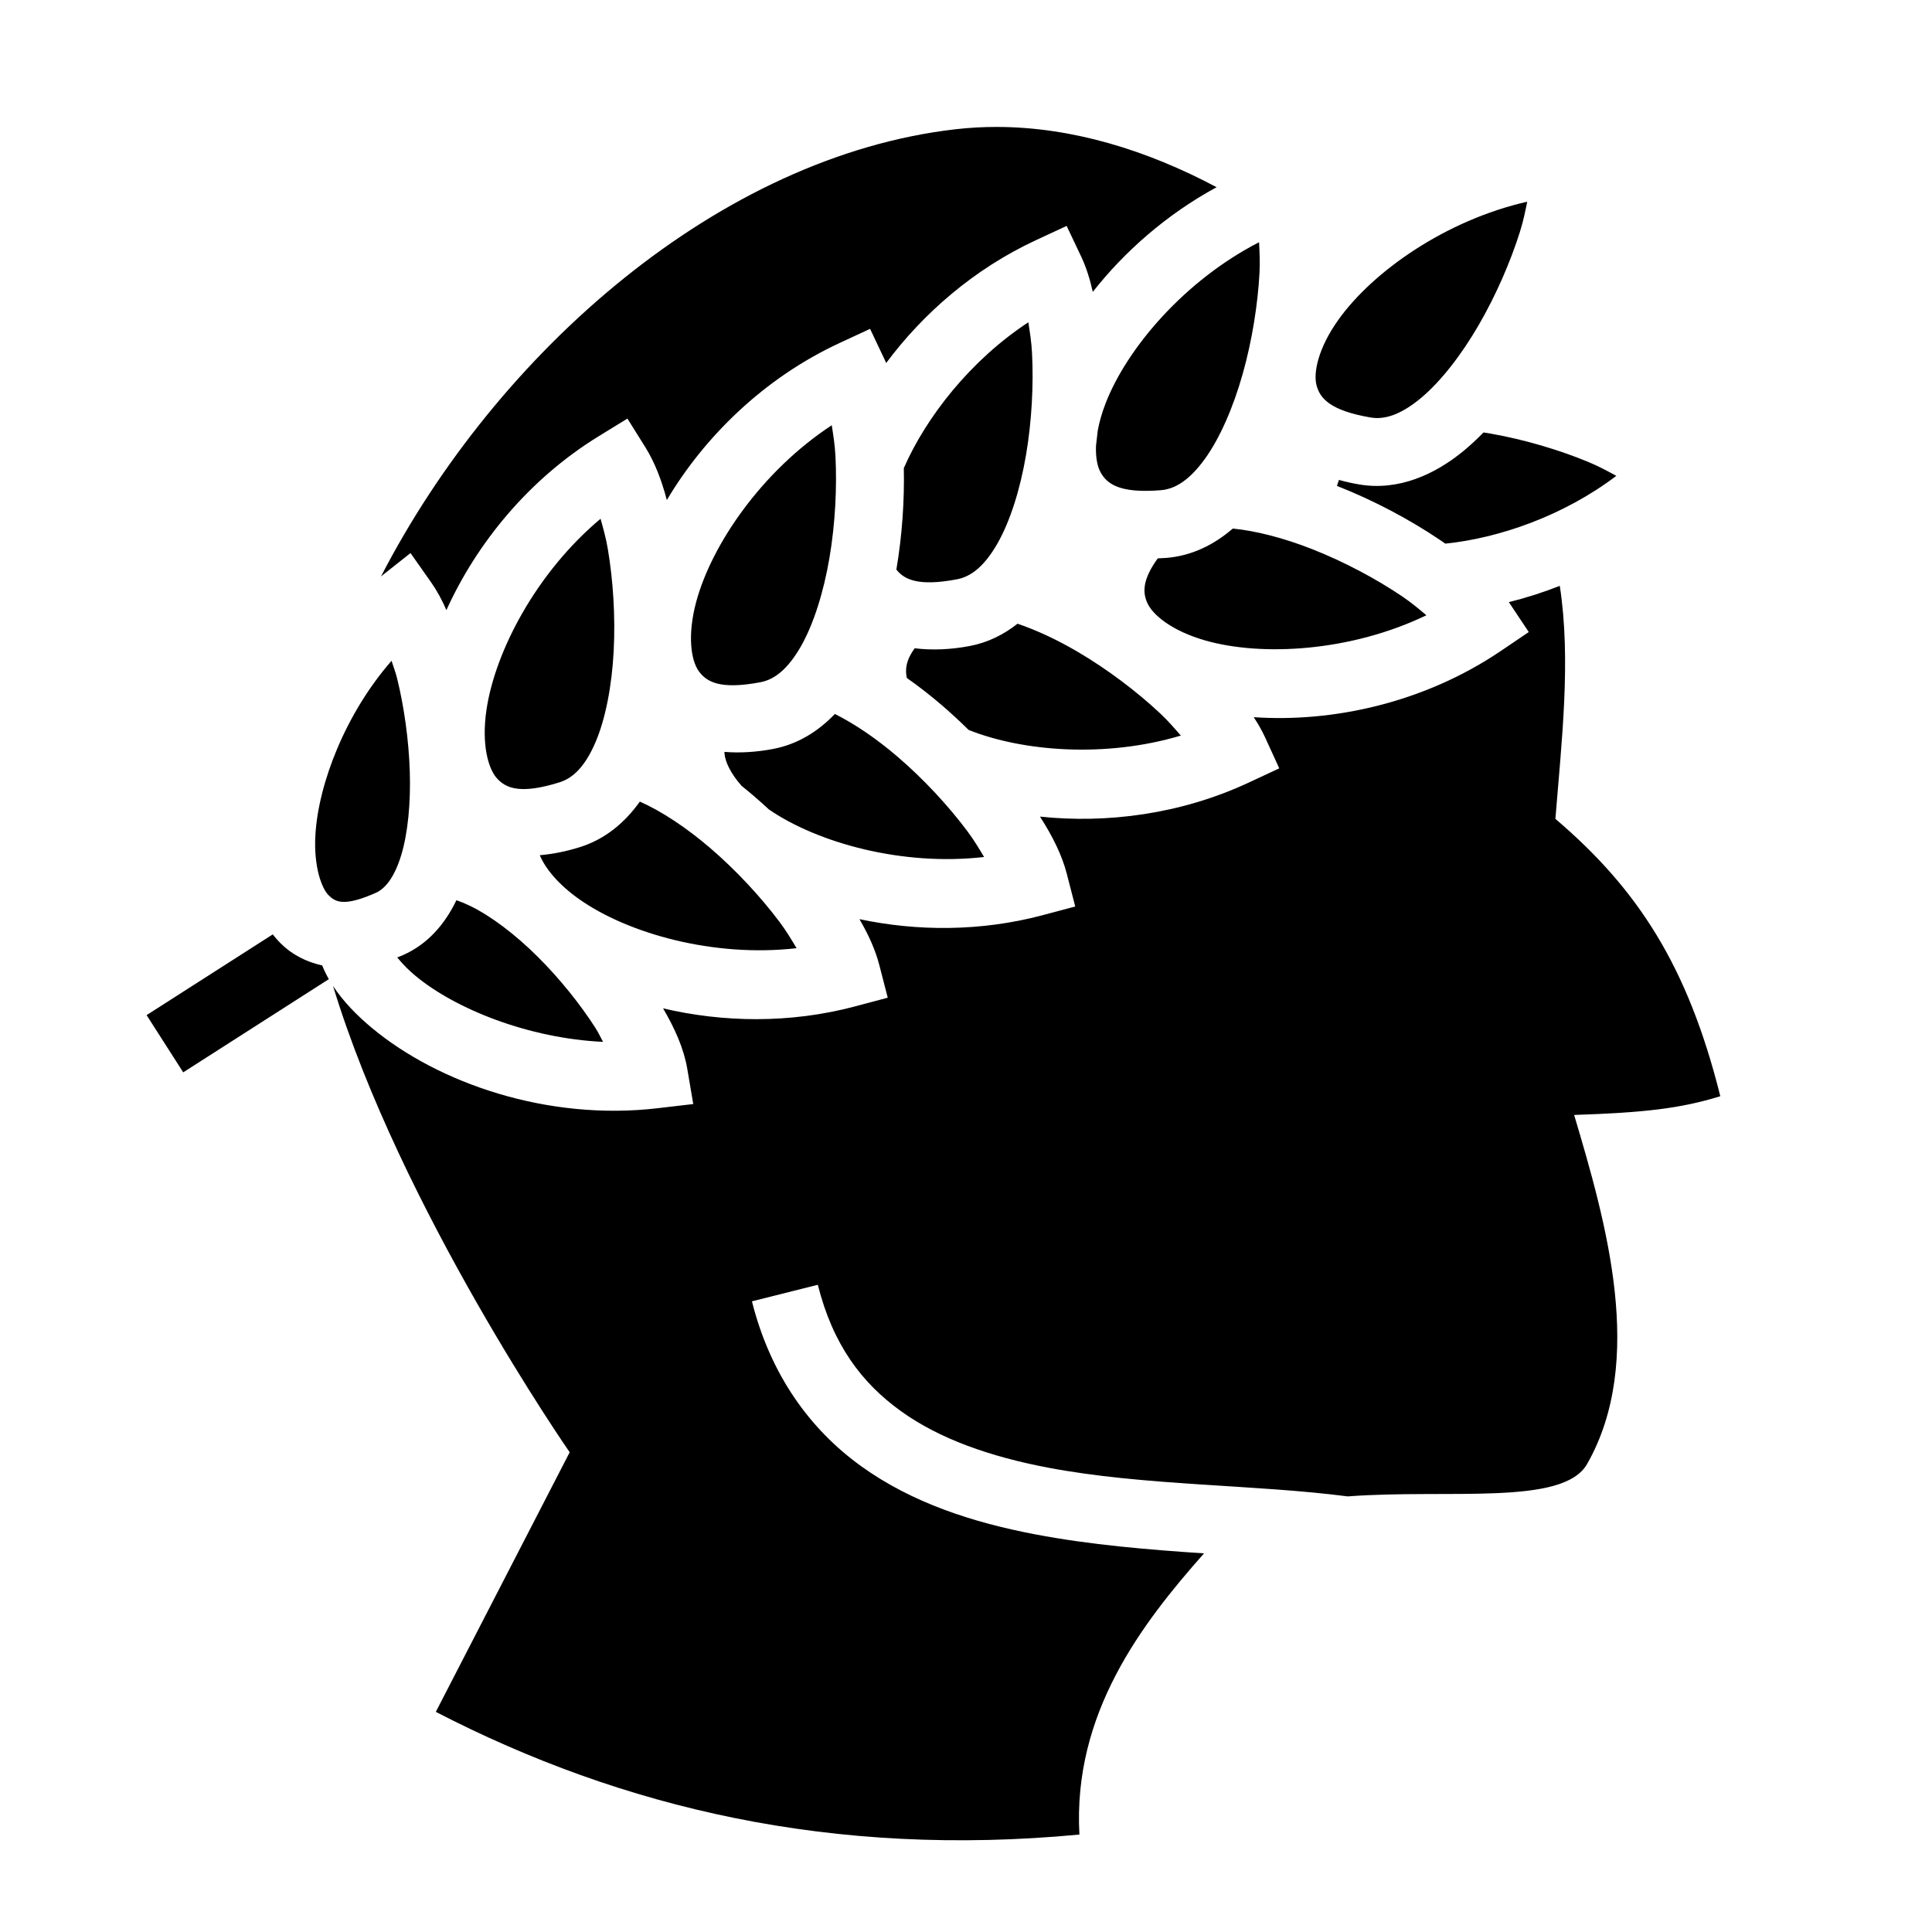
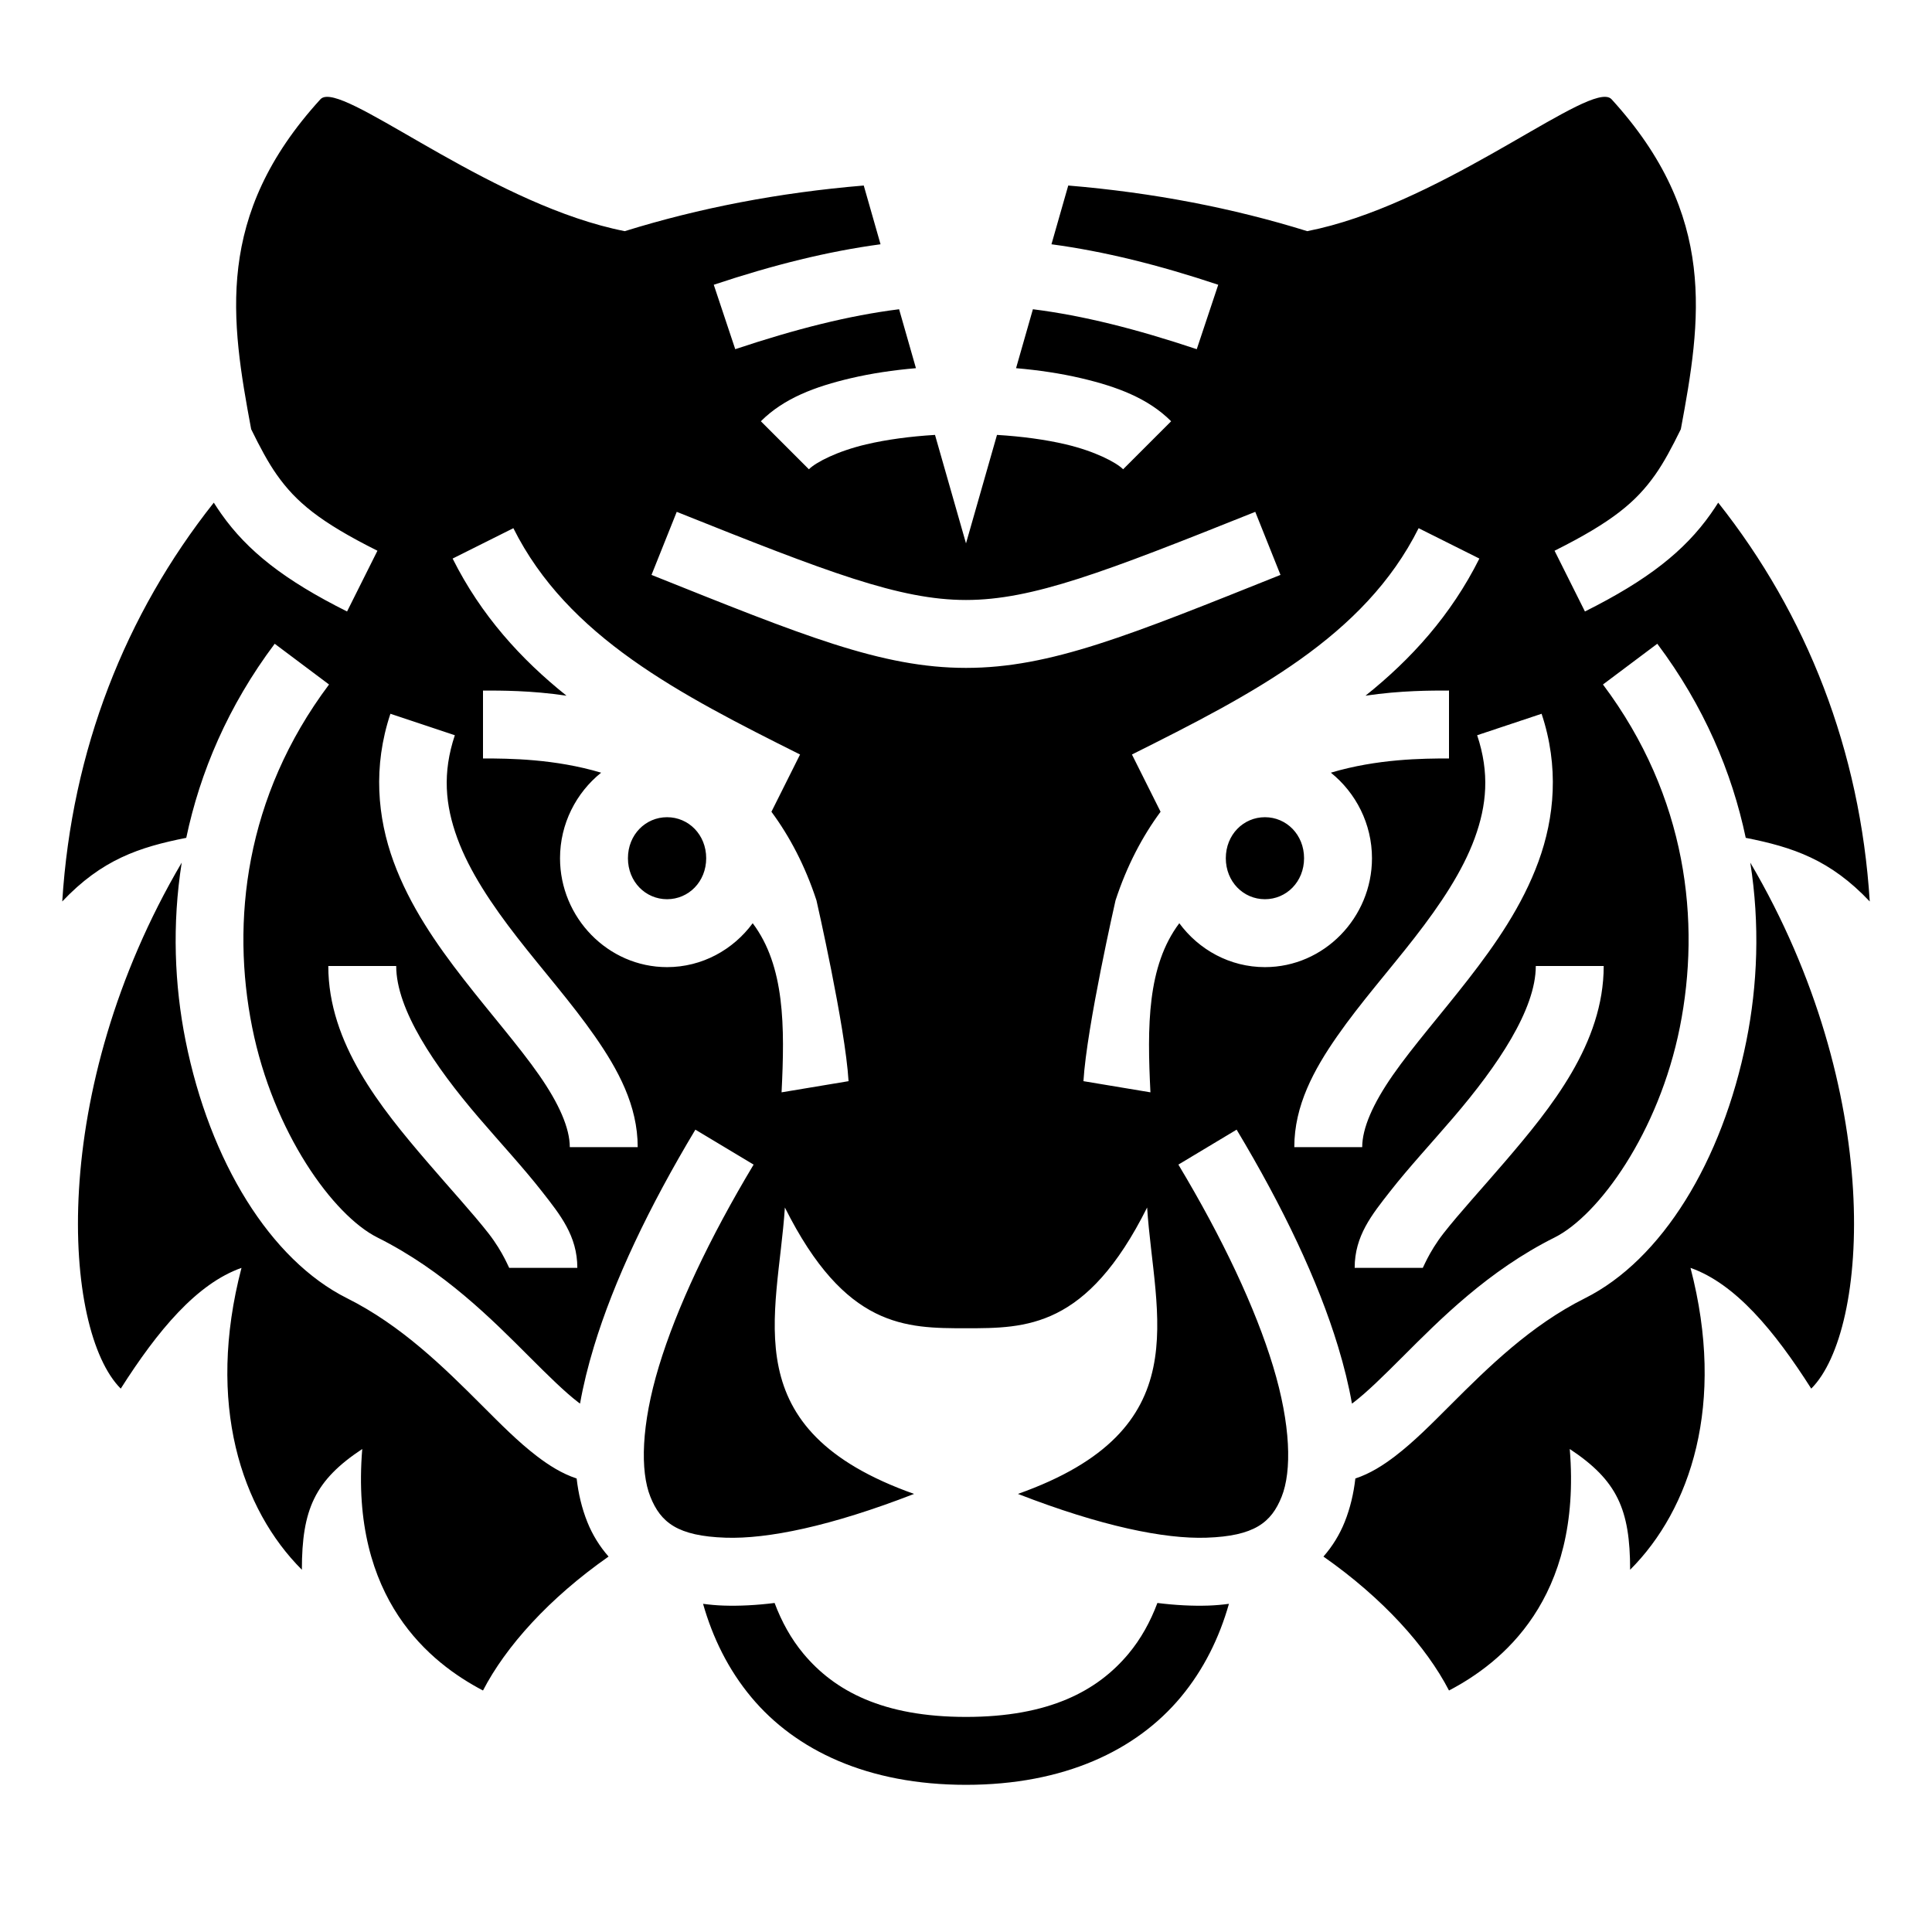
<svg xmlns="http://www.w3.org/2000/svg" viewBox="0 0 512 512">
-   <path fill="#000" d="M264.234 33.64a94.945 94.945 0 0 0-10.957.608C190.895 41.376 131.82 93.06 100.975 152.756c.118-.095.234-.193.353-.287l7.463-5.899 5.477 7.778c1.554 2.208 2.872 4.663 4.033 7.34 7.928-17.487 21.63-34.571 40.363-46.084l7.61-4.676 4.734 7.572c2.502 4.003 4.31 8.702 5.713 14.016 9.889-16.645 25.602-32.252 45.758-41.608l8.101-3.76 3.822 8.073c.153.323.298.652.442.982 9.782-13.132 23.275-24.935 39.728-32.572l8.102-3.762 3.822 8.072c1.356 2.864 2.351 6.017 3.104 9.416 8.43-10.724 19.573-20.548 32.812-27.744-18.601-9.895-38.4-15.936-58.178-15.972zm140.498 19.813c-21.58 4.89-40.88 18.458-50.029 31.264-5.337 7.47-6.704 14.015-5.808 17.388.895 3.374 3.457 6.667 14.306 8.53 3.785.65 8.053-.756 13.291-5.094 5.239-4.338 10.728-11.384 15.358-19.36 4.629-7.974 8.462-16.865 10.949-24.75.915-2.9 1.414-5.45 1.933-7.978zm-71.066 10.74c-19.686 10.104-35.007 28.047-40.684 42.725-1.002 2.592-1.669 5.007-2.07 7.205-.134 1.34-.288 2.68-.46 4.022-.123 3.113.378 5.538 1.23 7.058 1.706 3.045 5.005 5.597 15.976 4.703 3.827-.312 7.612-2.734 11.608-8.238 3.995-5.505 7.56-13.695 10.06-22.57 2.5-8.876 4-18.44 4.45-26.696.164-3.037.016-5.63-.11-8.209zm-61.148 21.221c-15.32 10.048-27.077 25.116-32.995 38.63.178 8.541-.428 17.78-1.966 26.833-.003.02-.008.039-.012.059 2.075 2.643 5.784 4.535 16.084 2.58 3.772-.716 7.28-3.525 10.668-9.422 3.388-5.898 6.065-14.421 7.61-23.512 1.544-9.09 2.021-18.762 1.591-27.018-.158-3.037-.581-5.6-.98-8.15zm-52.096 27.28c-18.503 12.135-31.833 31.6-35.92 46.798-2.384 8.867-1.373 15.474.646 18.32 2.02 2.847 5.57 5.036 16.385 2.983 3.773-.716 7.28-3.527 10.668-9.424 3.389-5.897 6.065-14.419 7.61-23.51 1.544-9.09 2.021-18.761 1.591-27.017-.158-3.038-.581-5.6-.98-8.15zm172.715 1.915a64.957 64.957 0 0 1-5.164 4.795c-7.692 6.37-17.404 10.759-27.819 8.971a53.37 53.37 0 0 1-5.308-1.19c-.211.553-.393 1.083-.545 1.585 9.883 3.882 19.338 8.95 27.293 14.312.488.329.951.657 1.427.986 14.312-1.453 31.422-7.418 45.325-17.963-2.27-1.23-4.543-2.485-7.352-3.652-7.635-3.17-16.909-5.96-25.992-7.549-.624-.109-1.244-.198-1.865-.295zm-233.983 22.87c-16.968 14.203-27.946 35.087-30.238 50.658-1.337 9.083.435 15.528 2.772 18.12 2.336 2.593 6.118 4.353 16.62 1.057 3.664-1.15 6.82-4.348 9.5-10.6 2.68-6.25 4.35-15.025 4.827-24.234.477-9.208-.174-18.869-1.56-27.02-.511-2.998-1.228-5.495-1.92-7.981zm167.551 2.595c-4.894 4.226-10.774 7.219-17.586 7.774-.776.063-1.542.098-2.305.129-4.164 5.764-3.952 9.104-2.789 11.761 1.4 3.198 6.544 7.467 15.371 9.99 15.132 4.326 38.685 2.928 58.618-6.681-1.981-1.656-3.96-3.338-6.483-5.04-6.855-4.62-15.39-9.193-23.978-12.552-7.288-2.85-14.632-4.777-20.848-5.38zm86.656 15.182a106.836 106.836 0 0 1-13.511 4.318c.112.164.23.326.34.49l4.949 7.434-7.397 5.006c-20.412 13.818-44.598 18.985-65.494 17.557 1.179 1.786 2.212 3.592 3.055 5.435l3.713 8.123-8.094 3.776c-18.069 8.427-37.682 10.878-55.32 9.015 3.324 5.162 5.82 10.156 7.115 15.174l2.232 8.648-8.63 2.3c-16.504 4.394-33.356 4.273-48.56 1.052 2.399 4.105 4.226 8.128 5.268 12.166l2.233 8.648-8.631 2.3c-17.359 4.621-35.103 4.246-50.908.525 3.2 5.494 5.503 10.687 6.41 16.017l1.59 9.344-9.414 1.103c-29.326 3.442-58.181-6.708-75.637-21.18-4.087-3.387-7.717-7.113-10.414-11.218 17.989 59.19 62.717 123.576 62.717 123.576l-35.479 68.797c49.496 25.554 105.19 38.708 170.56 32.514-1.767-32.096 16.473-55.814 33.022-74.514-14.59-.975-29.987-2.226-44.846-5.064-16.51-3.155-32.54-8.341-46.003-18.032-13.464-9.69-24.033-24.105-28.956-43.7l17.458-4.387c3.99 15.88 11.622 26 22.011 33.478 10.39 7.478 23.863 12.094 38.87 14.961 25.516 4.875 54.75 4.428 79.554 7.643 26.748-2.02 57.07 2.601 63.441-8.596 15.568-27.36 5.054-63.93-3.44-92.492 18.463-.61 28.178-1.69 38.735-4.967-8.607-34.5-21.86-54.883-43.703-73.5 1.629-20.453 4.194-42.05 1.164-61.75zm-143.705 10.031c-3.632 2.872-7.843 4.998-12.672 5.914-5.147.977-10.06 1.154-14.574.598-2.391 3.278-2.569 5.739-2.08 7.879 3.149 2.201 6.213 4.6 9.176 7.135a140.092 140.092 0 0 1 7.195 6.628c14.405 5.749 36.32 7.451 56.233 1.496-1.694-1.947-3.382-3.92-5.604-5.998-6.039-5.646-13.746-11.51-21.695-16.183-5.387-3.167-10.897-5.746-15.979-7.469zm-165.892 9.828C91.6 189.035 84.35 207.673 83.58 221.33c-.47 8.343 1.653 14.076 3.498 15.916 1.846 1.84 4.091 3.065 12.469-.613 2.48-1.089 4.922-4.003 6.73-9.848 1.808-5.845 2.59-13.96 2.32-22.369-.268-8.409-1.532-17.143-3.308-24.436-.448-1.84-1.006-3.23-1.525-4.865zm117.484 14.098c-4.367 4.56-9.797 8.02-16.357 9.266-4.519.857-8.861 1.105-12.909.779.005.14.01.28.02.418.17 2.194 1.611 5.283 4.533 8.59 1.106.886 2.201 1.789 3.281 2.713a137.466 137.466 0 0 1 3.963 3.544c12.956 8.865 35.325 15.08 57.012 12.59-1.326-2.214-2.642-4.454-4.465-6.888-4.955-6.618-11.512-13.74-18.52-19.735-5.473-4.682-11.249-8.637-16.558-11.277zm-51.684 23.215c-3.888 5.477-9.097 9.938-15.865 12.062-3.643 1.144-7.216 1.857-10.646 2.15 1.39 3.355 4.753 7.65 10.494 11.69 12.87 9.058 35.571 15.474 57.555 12.95-1.327-2.215-2.642-4.455-4.465-6.89-4.956-6.617-11.515-13.74-18.522-19.734-6.165-5.274-12.72-9.645-18.55-12.228zm-48.607 26.136c-2.982 6.2-7.496 11.62-14.174 14.551-.504.222-1.01.415-1.515.615a34.936 34.936 0 0 0 4.89 4.92c10.574 8.766 29.946 16.537 49.654 17.452-.717-1.297-1.208-2.436-2.085-3.8-3.937-6.115-9.315-12.875-15.207-18.734-5.892-5.858-12.349-10.798-18.014-13.533a32.419 32.419 0 0 0-3.549-1.47zm-48.676 9.061l-33.43 21.395 9.704 15.162 38.591-24.698a30.468 30.468 0 0 1-1.767-3.634c-4.235-.94-8.022-2.876-11.012-5.858a26.53 26.53 0 0 1-2.086-2.367z" />
+   <path fill="#000" d="M425.479 25.666c.695.03 1.233.235 1.6.637 28.156 30.856 23.75 58.537 18.36 87.437-2.37 4.836-4.483 8.801-6.79 12.07-5.074 7.188-11.345 12.477-26.674 20.141l8.05 16.098c16.671-8.336 26.4-16.047 33.327-25.86a76.374 76.374 0 0 0 1.99-2.98c23.481 29.638 37.639 65.615 40.162 105.69-10.473-11.076-20.322-14.383-32.865-16.864-3.655-17.373-11.07-34.942-23.44-51.433l-14.398 10.796c22.344 29.793 25.952 62.948 20.375 90.836-5.578 27.889-21.494 49.864-33.201 55.717-17.61 8.805-30.338 21.686-40.338 31.686-5 5-9.353 9.287-12.854 11.965-.175.133-.333.24-.502.365-.852-4.857-2.097-9.886-3.67-15.076-5.313-17.534-14.622-37.068-26.894-57.522l-15.434 9.262c11.728 19.546 20.419 38.012 25.106 53.478 4.687 15.467 4.988 27.718 2.256 34.55-2.733 6.83-7.22 10.423-19.944 10.847-11.082.37-27.763-2.992-49.941-11.604C317.866 378.86 305.89 348.962 304 320c-16 32-32 32-48 32s-32 0-48-32c-1.89 28.962-13.866 58.859 34.24 75.902-22.178 8.612-38.86 11.973-49.941 11.604-12.724-.424-17.211-4.017-19.944-10.848-2.732-6.83-2.43-19.082 2.256-34.549 4.687-15.466 13.378-33.932 25.106-53.478l-15.434-9.262c-12.272 20.454-21.581 39.988-26.894 57.522-1.573 5.19-2.818 10.22-3.67 15.076-.169-.124-.327-.232-.502-.365-3.501-2.678-7.854-6.965-12.854-11.965-10-10-22.728-22.88-40.338-31.686-11.707-5.853-27.623-27.828-33.2-55.717-5.578-27.888-1.97-61.043 20.374-90.836l-14.398-10.796c-12.37 16.491-19.785 34.06-23.44 51.433-12.543 2.48-22.392 5.788-32.865 16.863 2.523-40.074 16.68-76.05 40.162-105.689a76.374 76.374 0 0 0 1.99 2.98c6.927 9.813 16.656 17.524 33.327 25.86l8.05-16.098c-15.329-7.664-21.6-12.953-26.673-20.14-2.308-3.27-4.42-7.235-6.791-12.07-5.39-28.9-9.796-56.582 18.36-87.438.367-.402.905-.607 1.6-.637 9.097-.394 45.217 28.95 79.051 35.594 19.651-6.115 40.847-10.22 63.332-12.094l4.448 15.568c-13.92 1.875-28.343 5.444-44.198 10.729l5.692 17.074c16.147-5.382 30.123-8.91 43.425-10.584l4.463 15.62c-6.012.517-11.858 1.388-17.295 2.667-9.38 2.207-17.681 5.276-23.802 11.397l12.726 12.726c1.88-1.879 7.578-4.81 15.198-6.603 5.387-1.268 11.681-2.114 18.226-2.506L256 144l8.213-28.746c6.545.392 12.839 1.238 18.226 2.506 7.62 1.793 13.319 4.724 15.198 6.603l12.726-12.726c-6.12-6.121-14.422-9.19-23.802-11.397-5.437-1.279-11.283-2.15-17.295-2.668l4.463-15.619c13.302 1.673 27.278 5.202 43.425 10.584l5.692-17.074c-15.855-5.285-30.278-8.854-44.198-10.729l4.448-15.568c22.485 1.873 43.68 5.98 63.332 12.094 33.834-6.643 69.954-35.988 79.05-35.594zm-92.82 109.979c-40 16-59.059 23.357-76.659 23.357-17.6 0-36.658-7.357-76.658-23.357l-6.684 16.71c40 16 60.942 24.643 83.342 24.643s43.342-8.643 83.342-24.643zm43.292 4.33c-14.39 28.78-43.976 43.976-75.976 59.976l7.588 15.172c-4.818 6.521-8.924 14.296-11.934 23.482 0 0-7.629 33.395-8.506 47.916l17.754 2.958C304 272 304 256 312.527 244.664c5.173 7.024 13.406 11.635 22.694 11.635 15.685 0 28.367-13.15 28.367-28.863 0-9.105-4.264-17.342-10.897-22.666 12.317-3.675 24.332-3.772 31.309-3.772v-17.996c-4.717 0-12.708-.032-22.129 1.363 12.116-9.681 22.675-21.335 30.178-36.34zm-239.902 0l-16.098 8.05c7.503 15.005 18.062 26.659 30.178 36.34-9.421-1.395-17.412-1.363-22.129-1.363v17.996c6.977 0 18.992.097 31.309 3.772-6.633 5.324-10.897 13.561-10.897 22.666 0 15.712 12.682 28.863 28.367 28.863 9.288 0 17.521-4.611 22.694-11.635C208 256 208 272 207.123 289.48l17.754-2.958c-.877-14.521-8.506-47.916-8.506-47.916-3.01-9.186-7.116-16.96-11.934-23.482l7.588-15.172c-32-16-61.586-31.196-75.976-59.976zm272.488 49.18l-17.074 5.69c3.336 10.009 2.55 18.53-.664 27.313-3.214 8.784-9.13 17.608-15.903 26.317-6.773 8.708-14.338 17.246-20.529 26.129-6.19 8.882-11.365 18.396-11.365 29.396h17.996c0-5 2.826-11.486 8.135-19.104 5.309-7.617 12.744-16.08 19.97-25.37 7.227-9.292 14.312-19.468 18.598-31.184 4.287-11.716 5.5-25.196.836-39.188zm-305.074 0c-4.664 13.991-3.45 27.47.836 39.187 4.286 11.716 11.37 21.892 18.597 31.183 7.227 9.292 14.662 17.754 19.971 25.371 5.31 7.618 8.135 14.104 8.135 19.104h17.996c0-11-5.174-20.514-11.365-29.396-6.191-8.883-13.756-17.42-20.53-26.13-6.773-8.708-12.688-17.532-15.902-26.316-3.213-8.784-4-17.304-.664-27.312zm231.758 27.413c5.708 0 10.369 4.638 10.369 10.868 0 6.229-4.66 10.865-10.37 10.865-5.708 0-10.368-4.636-10.368-10.865 0-6.23 4.66-10.868 10.369-10.868zm-158.442 0c5.709 0 10.37 4.638 10.37 10.868 0 6.229-4.661 10.865-10.37 10.865-5.708 0-10.369-4.636-10.369-10.865 0-6.23 4.66-10.868 10.37-10.868zm287.065 12.034C499.508 289.222 495.39 352.61 480 368c-9.787-15.381-20.124-27.816-32-32 9.426 36.059 0 64-16 80 0-16-3.432-23.686-16-32 3.293 39.931-18.232 56.793-32 64-6.028-11.65-17.48-24.433-33.275-35.494a31.768 31.768 0 0 0 5.63-9.164c1.46-3.648 2.367-7.5 2.829-11.526 3.896-1.288 7.36-3.491 10.533-5.918 4.999-3.822 9.646-8.535 14.646-13.535 10-10 21.272-21.12 35.662-28.314 20.293-10.147 36.377-36.172 42.8-68.283 2.935-14.677 3.599-30.76 1.019-47.164zm-415.688 0c-2.58 16.403-1.916 32.487 1.02 47.164 6.422 32.111 22.506 58.136 42.799 68.283 14.39 7.195 25.662 18.314 35.662 28.314 5 5 9.647 9.713 14.646 13.535 3.173 2.427 6.637 4.63 10.533 5.918.462 4.027 1.37 7.878 2.829 11.526a31.768 31.768 0 0 0 5.63 9.164C145.48 423.566 134.028 436.35 128 448c-13.768-7.207-35.293-24.069-32-64-12.568 8.314-16 16-16 32-16-16-25.426-43.941-16-80-11.876 4.184-22.213 16.619-32 32-15.39-15.39-19.508-78.778 16.156-139.398zM424.998 256h-17.996c0 11.5-10.11 26.464-21.834 40.143-5.862 6.839-11.89 13.345-16.754 19.56-4.864 6.215-9.412 11.798-9.412 20.297h17.996c0 .5 1.452-3.918 5.588-9.203 4.136-5.285 10.108-11.779 16.246-18.94 12.276-14.321 26.166-31.358 26.166-51.857zm-320 0H87.002c0 20.5 13.89 37.536 26.166 51.857 6.138 7.161 12.11 13.655 16.246 18.94 4.136 5.285 5.588 9.702 5.588 9.203h17.996c0-8.5-4.548-14.082-9.412-20.297-4.864-6.215-10.892-12.721-16.754-19.56-11.724-13.679-21.834-28.642-21.834-40.143zm201.725 168.805c4.823.6 9.34.83 13.576.69a53.604 53.604 0 0 0 5.383-.466c-2.526 8.899-6.629 17.366-12.768 24.733C301.151 463.877 282 472.998 256 472.998s-45.151-9.12-56.914-23.236c-6.14-7.367-10.242-15.834-12.768-24.733 1.752.236 3.54.404 5.383.465 4.236.141 8.753-.088 13.576-.69 1.86 4.965 4.373 9.518 7.637 13.434 8.237 9.885 21.086 16.764 43.086 16.764s34.849-6.88 43.086-16.764c3.264-3.916 5.776-8.47 7.637-13.433z" />
</svg>
